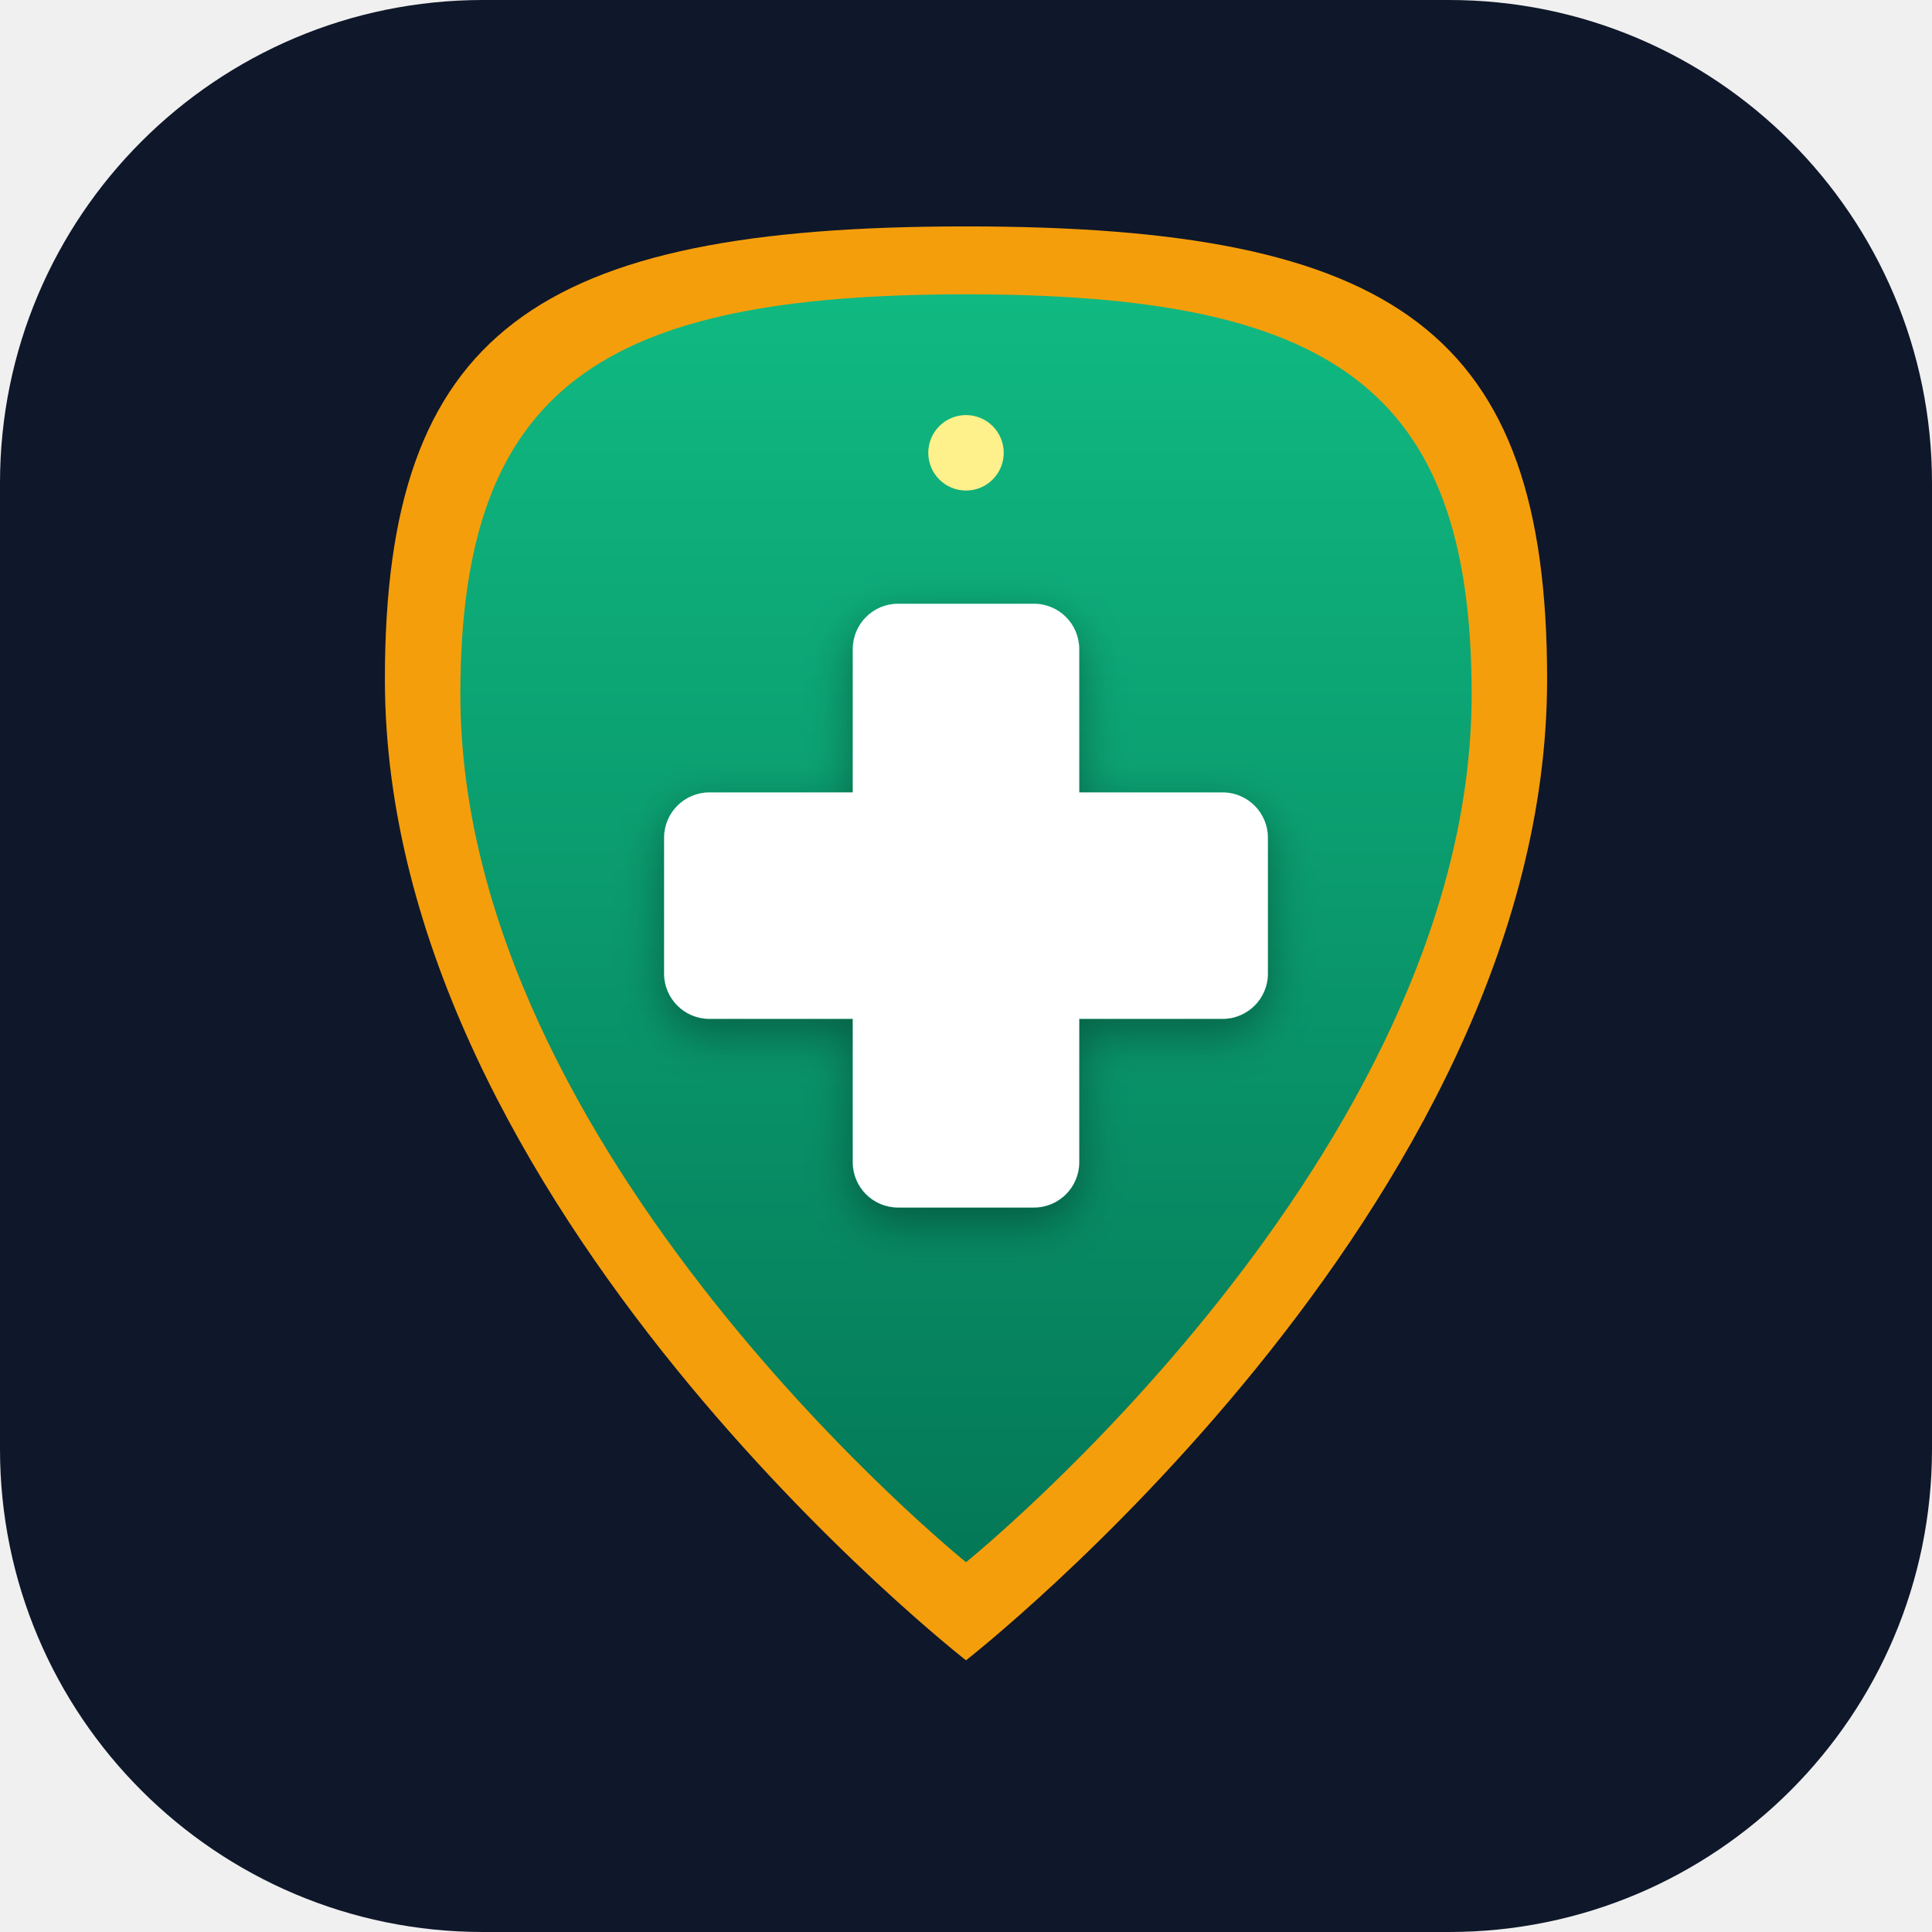
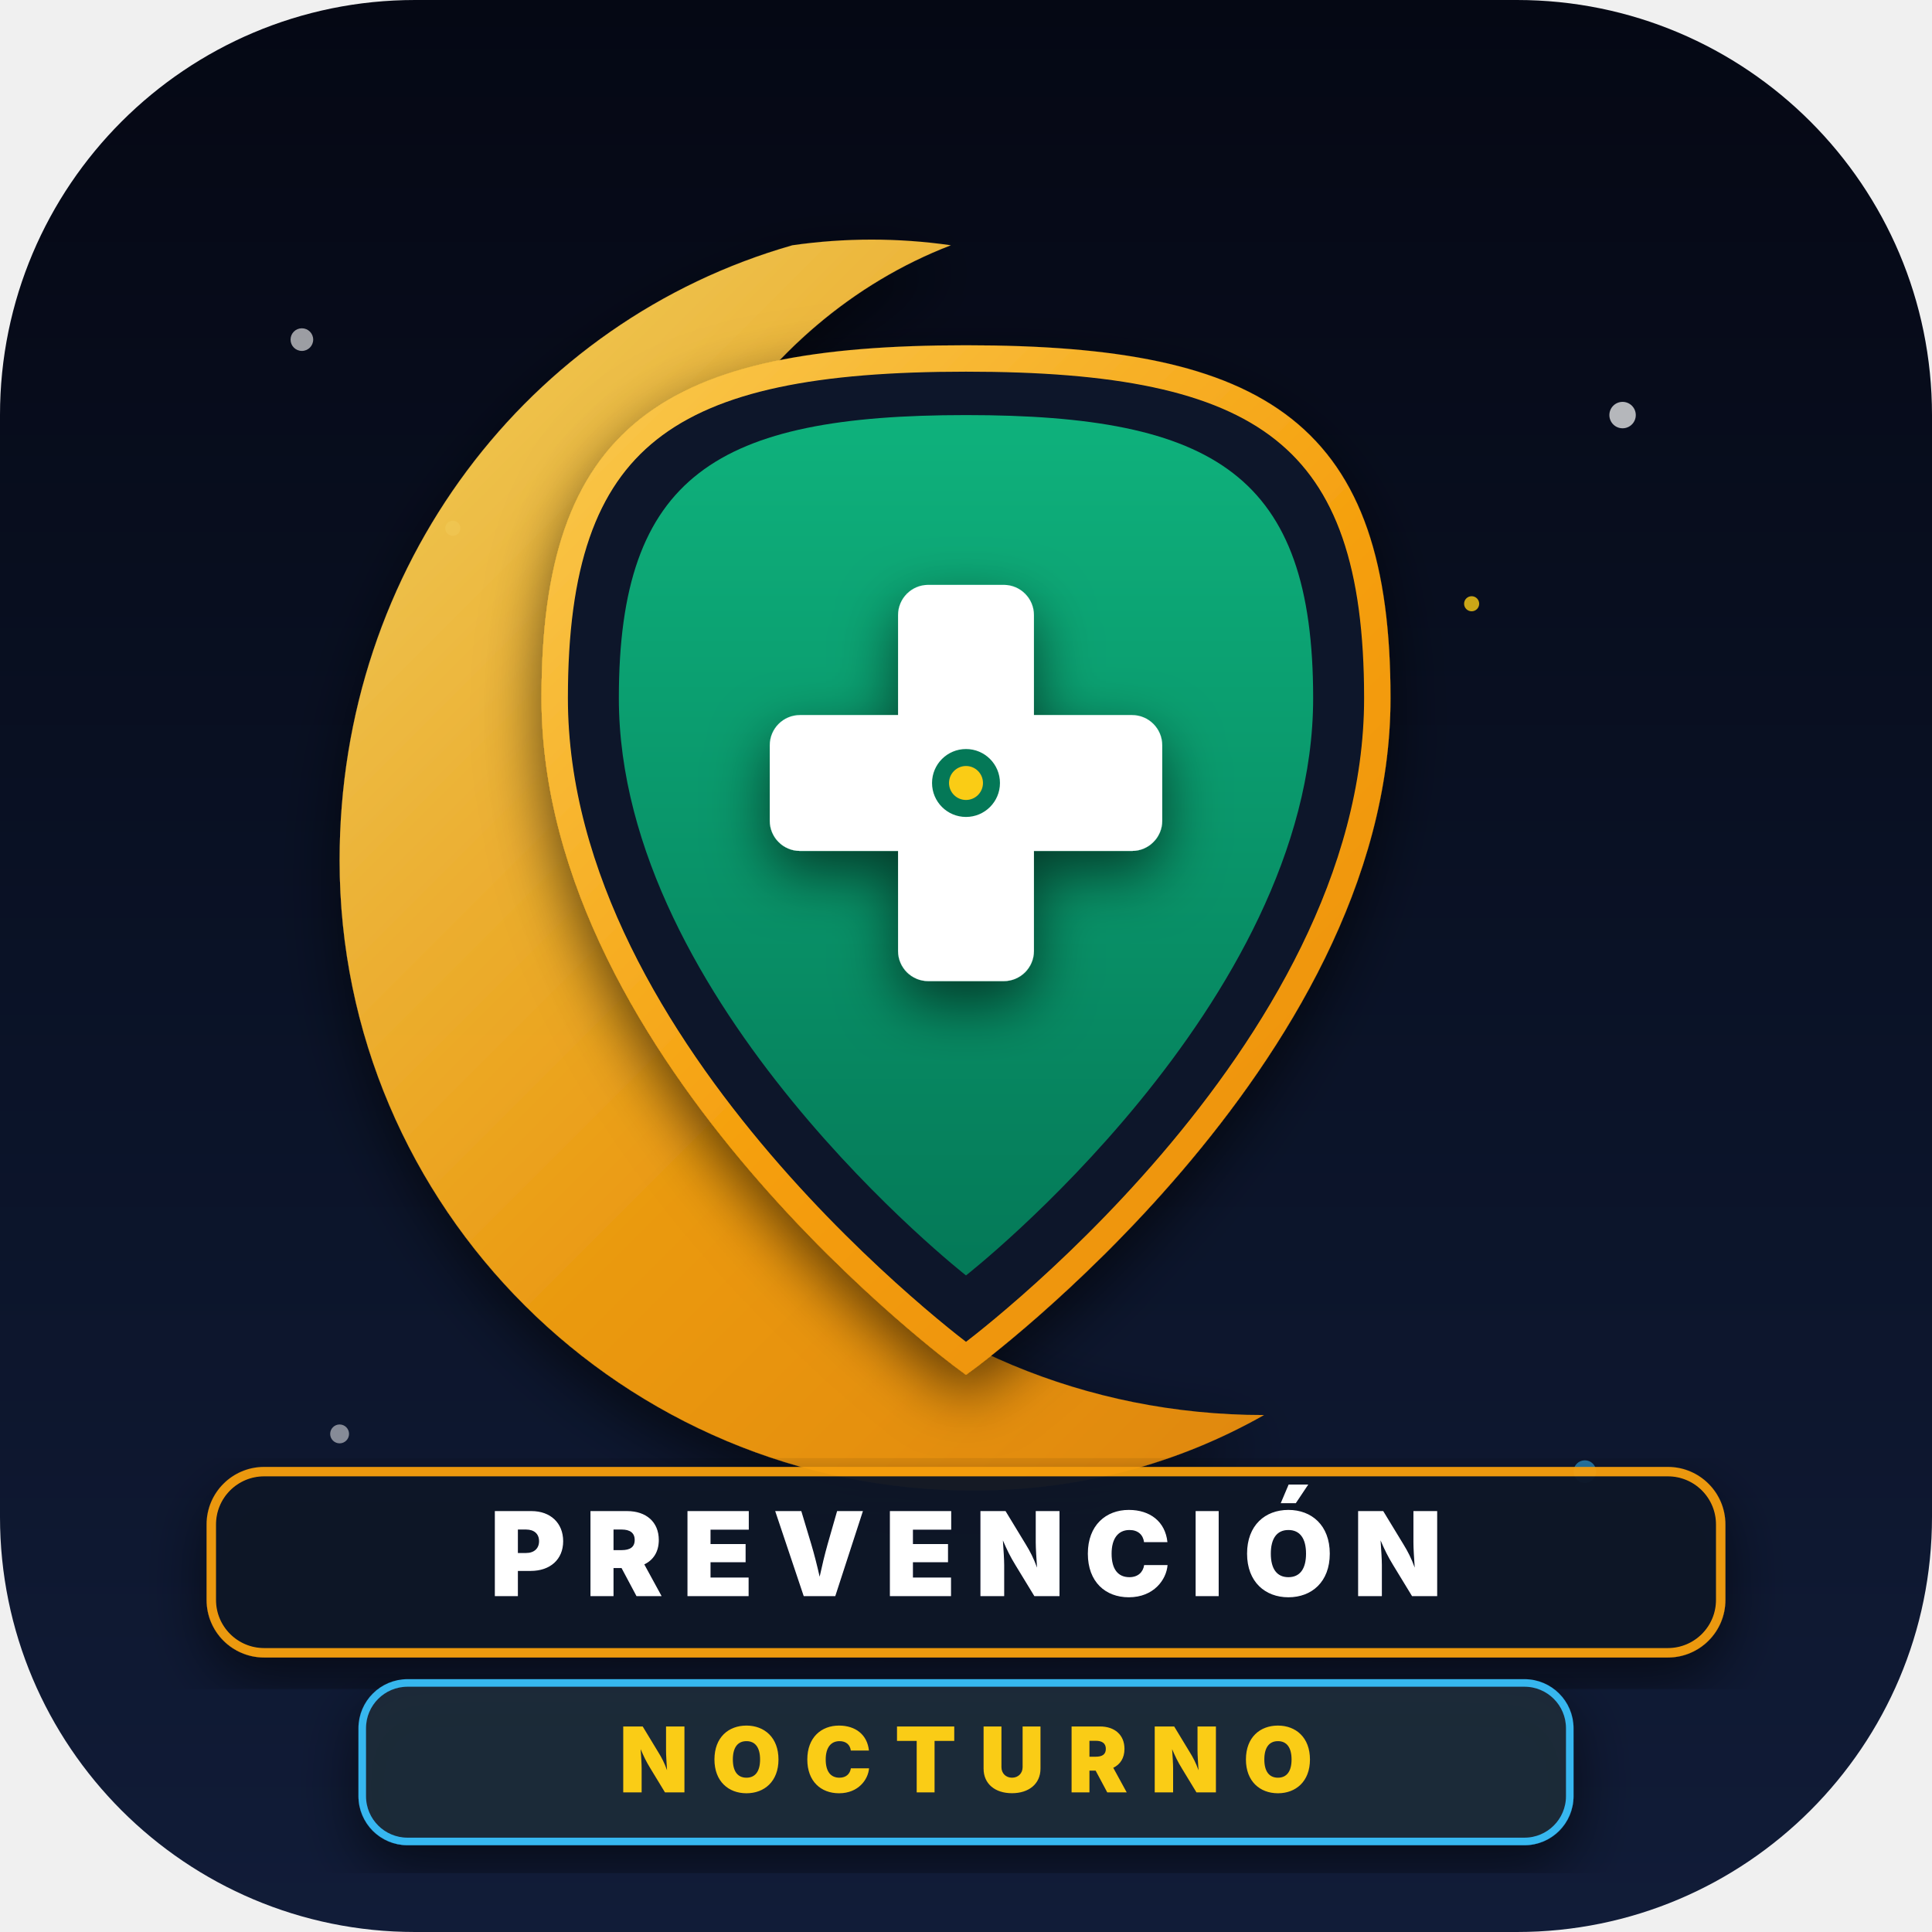
- <svg xmlns="http://www.w3.org/2000/svg" viewBox="0 0 512 512" fill="none">
-   <rect width="512" height="512" rx="128" fill="#0f172a" />
-   <path d="M256 60 C370 60 410 88 410 180 C410 320 256 440 256 440 C256 440 102 320 102 180 C102 88 142 60 256 60 Z" fill="#f59e0b" />
-   <path d="M256 78 C352 78 390 102 390 184 C390 306 256 414 256 414 C256 414 122 306 122 184 C122 102 160 78 256 78 Z" fill="url(#greenGrad)" />
+ <svg xmlns="http://www.w3.org/2000/svg" viewBox="0 0 512 512" width="512" height="512">
  <defs>
-     <linearGradient id="greenGrad" x1="256" y1="78" x2="256" y2="414" gradientUnits="userSpaceOnUse">
-       <stop stop-color="#10b981" />
-       <stop offset="1" stop-color="#047857" />
+     <linearGradient id="nightBg" x1="0" y1="0" x2="0" y2="512" gradientUnits="userSpaceOnUse">
+       <stop offset="0%" stop-color="#050814" />
+       <stop offset="50%" stop-color="#0a1226" />
+       <stop offset="100%" stop-color="#111c38" />
    </linearGradient>
-     <filter id="shadow" x="-10%" y="-10%" width="120%" height="120%">
-       <feDropShadow dx="0" dy="4" stdDeviation="6" flood-color="#000" flood-opacity="0.35" />
+     <linearGradient id="goldGrad" x1="0" y1="0" x2="512" y2="512" gradientUnits="userSpaceOnUse">
+       <stop offset="0%" stop-color="#fef08a" />
+       <stop offset="50%" stop-color="#f59e0b" />
+       <stop offset="100%" stop-color="#d97706" />
+     </linearGradient>
+     <linearGradient id="shieldGrad" x1="256" y1="80" x2="256" y2="340" gradientUnits="userSpaceOnUse">
+       <stop offset="0%" stop-color="#10b981" />
+       <stop offset="100%" stop-color="#047857" />
+     </linearGradient>
+     <filter id="shadow" x="-20%" y="-20%" width="140%" height="140%">
+       <feDropShadow dx="0" dy="6" stdDeviation="8" flood-color="#000000" flood-opacity="0.6" />
+     </filter>
+     <filter id="glow" x="-20%" y="-20%" width="140%" height="140%">
+       <feDropShadow dx="0" dy="0" stdDeviation="5" flood-color="#38bdf8" flood-opacity="0.5" />
    </filter>
  </defs>
+   <rect width="512" height="512" rx="110" fill="url(#nightBg)" />
+   <circle cx="80" cy="90" r="3" fill="#ffffff" opacity="0.6" />
+   <circle cx="120" cy="140" r="2" fill="#38bdf8" opacity="0.8" />
+   <circle cx="430" cy="110" r="3.5" fill="#ffffff" opacity="0.7" />
+   <circle cx="390" cy="160" r="2" fill="#facc15" opacity="0.8" />
+   <circle cx="90" cy="380" r="2.5" fill="#ffffff" opacity="0.5" />
+   <circle cx="420" cy="390" r="3" fill="#38bdf8" opacity="0.6" />
+   <path d="M210 65 C140 85 90 150 90 228 C90 320 165 395 258 395 C286 395 312 388 335 375 C240 375 165 300 165 205 C165 140 200 85 252 65 C238 63 224 63 210 65 Z" fill="url(#goldGrad)" opacity="0.95" filter="url(#shadow)" />
+   <path d="M256 95 C335 95 365 115 365 185 C365 280 256 360 256 360 C256 360 147 280 147 185 C147 115 177 95 256 95 Z" fill="#0a1329" stroke="url(#goldGrad)" stroke-width="7" filter="url(#shadow)" />
+   <path d="M256 110 C322 110 348 126 348 185 C348 266 256 338 256 338 C256 338 164 266 164 185 C164 126 190 110 256 110 Z" fill="url(#shieldGrad)" />
  <g filter="url(#shadow)">
-     <rect x="226" y="160" width="60" height="160" rx="12" fill="#ffffff" />
-     <rect x="176" y="210" width="160" height="60" rx="12" fill="#ffffff" />
+     <rect x="238" y="155" width="36" height="105" rx="8" fill="#ffffff" />
+     <rect x="204" y="189.5" width="104" height="36" rx="8" fill="#ffffff" />
  </g>
-   <circle cx="256" cy="120" r="10" fill="#fef08a" />
+   <circle cx="256" cy="207.5" r="9" fill="#047857" />
+   <circle cx="256" cy="207.5" r="4.5" fill="#facc15" />
+   <g filter="url(#shadow)">
+     <rect x="56" y="390" width="400" height="48" rx="14" fill="#0a1226" stroke="#f59e0b" stroke-width="2.5" opacity="0.95" />
+     <text x="256" y="423" font-family="system-ui, -apple-system, sans-serif, 'Arial Black'" font-size="31" font-weight="900" letter-spacing="5" fill="#ffffff" text-anchor="middle">PREVENCIÓN</text>
+   </g>
+   <g filter="url(#shadow)">
+     <rect x="96" y="446" width="320" height="42" rx="12" fill="#1e293b" stroke="#38bdf8" stroke-width="2" opacity="0.95" />
+     <text x="256" y="475" font-family="system-ui, -apple-system, sans-serif, 'Arial Black'" font-size="24" font-weight="900" letter-spacing="6" fill="#facc15" text-anchor="middle">NOCTURNO</text>
+   </g>
</svg>
